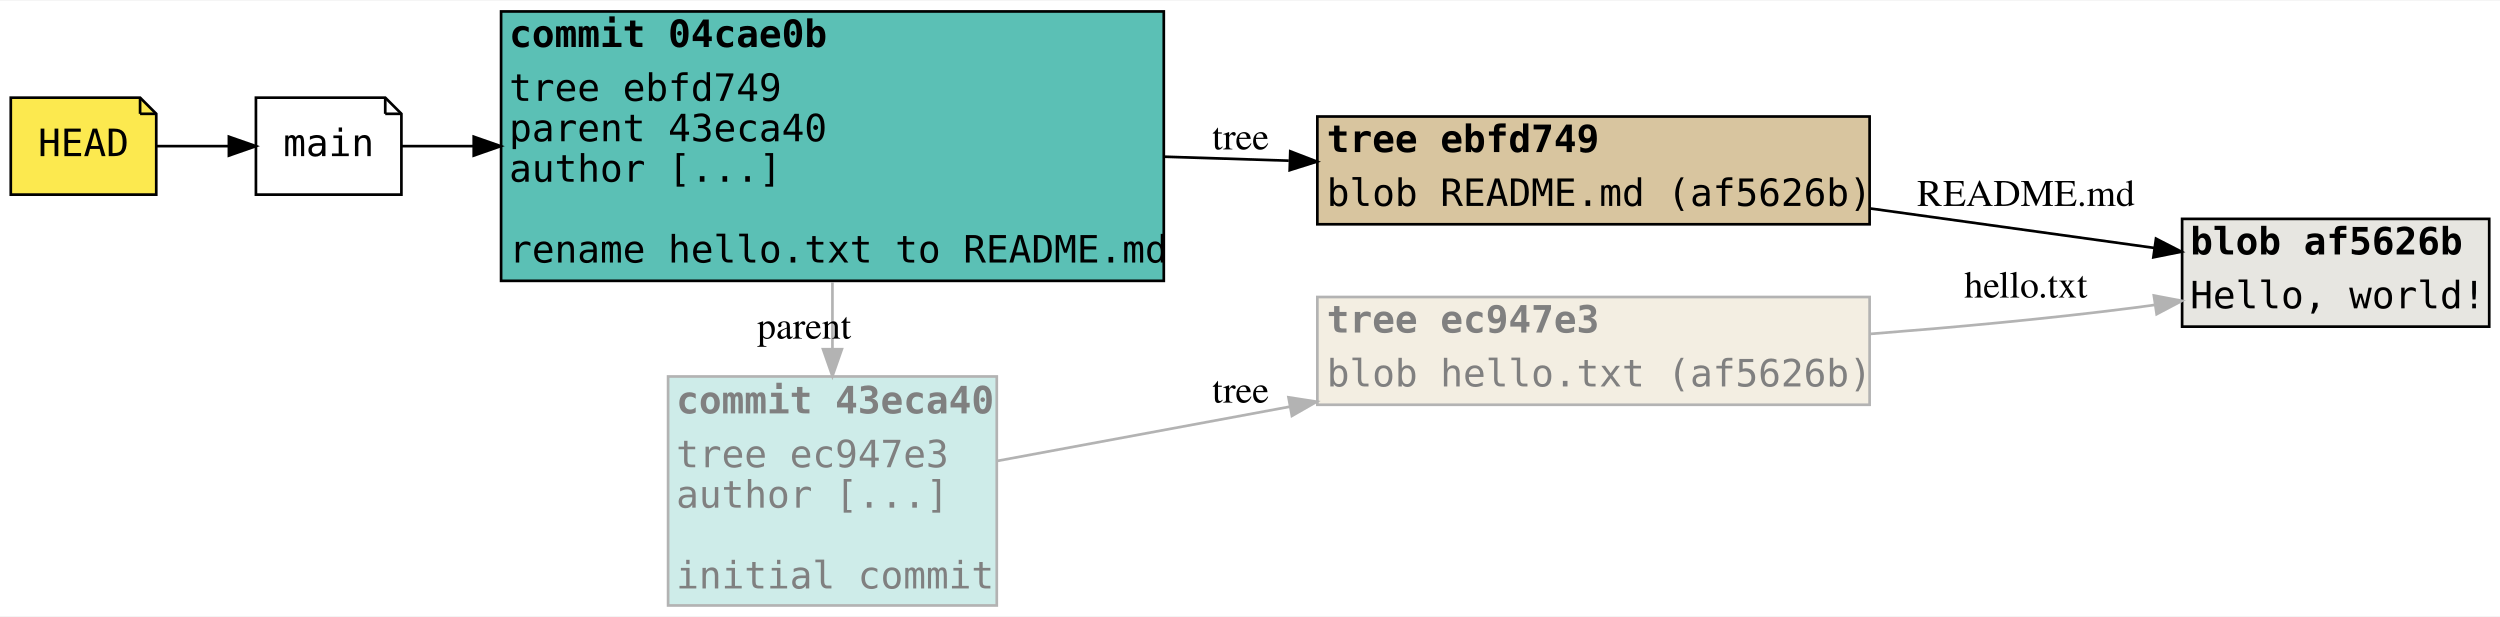
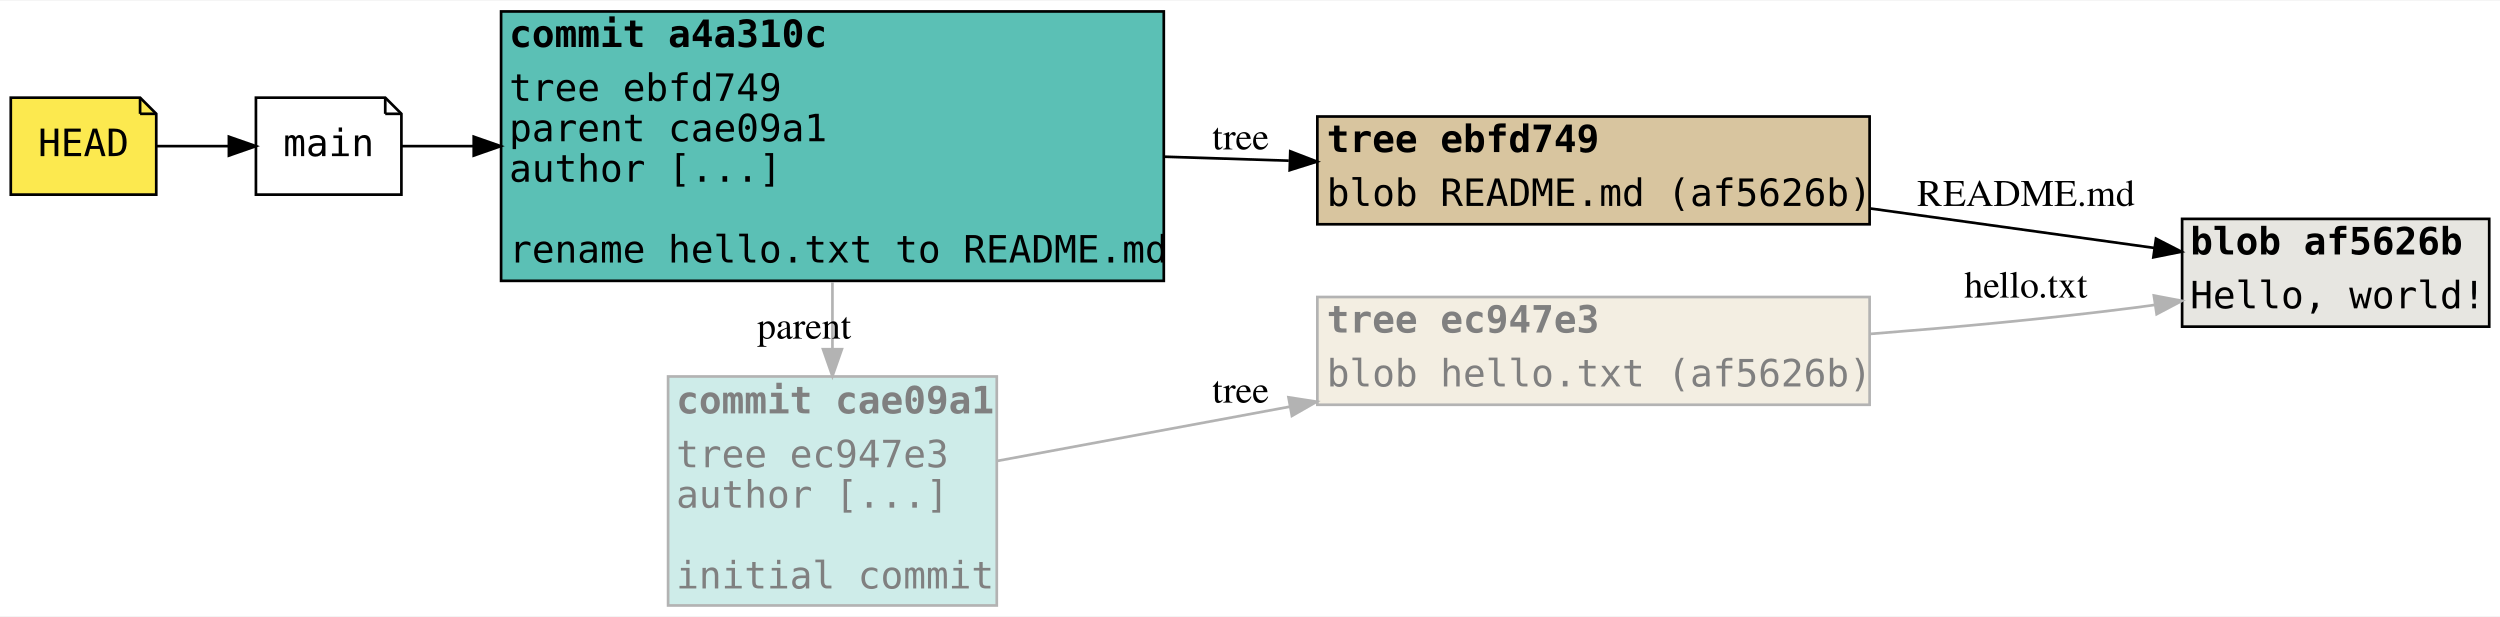
<svg xmlns="http://www.w3.org/2000/svg" width="928pt" height="229pt" viewBox="0.00 0.00 928.00 228.50">
  <g id="graph0" class="graph git-graph" transform="scale(1 1) rotate(0) translate(4 224.5)">
    <polygon fill="white" stroke="transparent" points="-4,4 -4,-224.5 924,-224.5 924,4 -4,4" />
    <g id="node1" class="node commit current">
      <polygon fill="#5bc0b5" stroke="transparent" points="182,-120.5 182,-220.5 428,-220.5 428,-120.5 182,-120.5" />
-       <text text-anchor="start" x="185" y="-207.3" font-family="monospace" font-weight="bold" font-size="14.00" fill="#000000">commit 04cae0b</text>
+       <text text-anchor="start" x="185" y="-207.3" font-family="monospace" font-weight="bold" font-size="14.00" fill="#000000">commit a4a310c</text>
      <text text-anchor="start" x="185" y="-187.3" font-family="monospace" font-size="14.00" fill="#000000">tree ebfd749                 </text>
-       <text text-anchor="start" x="185" y="-172.3" font-family="monospace" font-size="14.00" fill="#000000">parent 43eca40               </text>
+       <text text-anchor="start" x="185" y="-172.3" font-family="monospace" font-size="14.00" fill="#000000">parent cae09a1               </text>
      <text text-anchor="start" x="185" y="-157.3" font-family="monospace" font-size="14.00" fill="#000000">author [...]                 </text>
      <text text-anchor="start" x="185" y="-142.3" font-family="monospace" font-size="14.00" fill="#000000">                             </text>
      <text text-anchor="start" x="185" y="-127.3" font-family="monospace" font-size="14.00" fill="#000000">rename hello.txt to README.md</text>
      <polygon fill="none" stroke="#000000" points="182,-120.5 182,-220.5 428,-220.5 428,-120.5 182,-120.5" />
    </g>
    <g id="node2" class="node tree current">
      <polygon fill="#d8c59f" stroke="transparent" points="485,-141.5 485,-181.5 690,-181.5 690,-141.5 485,-141.5" />
      <text text-anchor="start" x="488.5" y="-168.3" font-family="monospace" font-weight="bold" font-size="14.00" fill="#000000">tree ebfd749</text>
      <text text-anchor="start" x="488.5" y="-148.3" font-family="monospace" font-size="14.00" fill="#000000">blob README.md (af5626b)</text>
      <polygon fill="none" stroke="#000000" points="485,-141.5 485,-181.5 690,-181.5 690,-141.5 485,-141.5" />
    </g>
    <g id="edge1" class="edge current">
      <path fill="none" stroke="#000000" d="M428.22,-166.58C443.57,-166.09 459.22,-165.58 474.4,-165.1" />
      <polygon fill="#000000" stroke="#000000" points="474.95,-168.58 484.84,-164.76 474.73,-161.58 474.95,-168.58" />
      <text text-anchor="middle" x="456.5" y="-169.3" font-family="Times,serif" font-size="14.00">tree</text>
    </g>
    <g id="node3" class="node commit faded">
      <polygon fill="#ceece9" stroke="transparent" points="244,0 244,-85 366,-85 366,0 244,0" />
-       <text text-anchor="start" x="247" y="-71.3" font-family="monospace" font-weight="bold" font-size="14.00" fill="#808080">commit 43eca40</text>
+       <text text-anchor="start" x="247" y="-71.3" font-family="monospace" font-weight="bold" font-size="14.00" fill="#808080">commit cae09a1</text>
      <text text-anchor="start" x="247" y="-51.3" font-family="monospace" font-size="14.00" fill="#808080">tree ec947e3  </text>
      <text text-anchor="start" x="247" y="-36.3" font-family="monospace" font-size="14.00" fill="#808080">author [...]  </text>
      <text text-anchor="start" x="247" y="-21.3" font-family="monospace" font-size="14.00" fill="#808080">              </text>
      <text text-anchor="start" x="247" y="-6.3" font-family="monospace" font-size="14.00" fill="#808080">initial commit</text>
      <polygon fill="none" stroke="#b3b3b3" points="244,0 244,-85 366,-85 366,0 244,0" />
    </g>
    <g id="edge2" class="edge faded">
      <path fill="none" stroke="#b3b3b3" d="M305,-120.07C305,-111.94 305,-103.5 305,-95.32" />
      <polygon fill="#b3b3b3" stroke="#b3b3b3" points="308.5,-95.12 305,-85.12 301.5,-95.12 308.5,-95.12" />
      <text text-anchor="middle" x="294.5" y="-99.05" font-family="Times,serif" font-size="14.00">parent</text>
    </g>
    <g id="node4" class="node blob current">
      <polygon fill="#e7e6e1" stroke="transparent" points="806,-103.5 806,-143.5 920,-143.5 920,-103.5 806,-103.5" />
      <text text-anchor="start" x="809" y="-130.3" font-family="monospace" font-weight="bold" font-size="14.00" fill="#000000">blob af5626b</text>
      <text text-anchor="start" x="809" y="-110.3" font-family="monospace" font-size="14.00" fill="#000000">Hello, world!</text>
      <polygon fill="none" stroke="#000000" points="806,-103.5 806,-143.5 920,-143.5 920,-103.5 806,-103.5" />
    </g>
    <g id="edge3" class="edge current">
      <path fill="none" stroke="#000000" d="M690.34,-147.35C725.56,-142.46 764.09,-137.1 795.71,-132.71" />
      <polygon fill="#000000" stroke="#000000" points="796.3,-136.16 805.72,-131.32 795.33,-129.23 796.3,-136.16" />
      <text text-anchor="middle" x="748" y="-148.3" font-family="Times,serif" font-size="14.00">README.md</text>
    </g>
    <g id="node5" class="node tree faded">
      <polygon fill="#f3eee2" stroke="transparent" points="485,-74.5 485,-114.5 690,-114.5 690,-74.5 485,-74.5" />
      <text text-anchor="start" x="488.5" y="-101.3" font-family="monospace" font-weight="bold" font-size="14.00" fill="#808080">tree ec947e3</text>
      <text text-anchor="start" x="488.5" y="-81.3" font-family="monospace" font-size="14.00" fill="#808080">blob hello.txt (af5626b)</text>
      <polygon fill="none" stroke="#b3b3b3" points="485,-74.5 485,-114.5 690,-114.5 690,-74.5 485,-74.5" />
    </g>
    <g id="edge4" class="edge faded">
      <path fill="none" stroke="#b3b3b3" d="M366.17,-53.66C397.87,-59.53 437.77,-66.93 474.88,-73.81" />
      <polygon fill="#b3b3b3" stroke="#b3b3b3" points="474.29,-77.26 484.76,-75.64 475.56,-70.37 474.29,-77.26" />
      <text text-anchor="middle" x="456.5" y="-75.3" font-family="Times,serif" font-size="14.00">tree</text>
    </g>
    <g id="edge5" class="edge faded">
      <path fill="none" stroke="#b3b3b3" d="M690.18,-100.8C721.61,-103.25 756.29,-106.45 788,-110.5 790.55,-110.83 793.14,-111.18 795.76,-111.55" />
      <polygon fill="#b3b3b3" stroke="#b3b3b3" points="795.51,-115.05 805.92,-113.08 796.55,-108.13 795.51,-115.05" />
      <text text-anchor="middle" x="748" y="-114.3" font-family="Times,serif" font-size="14.00">hello.txt</text>
    </g>
    <g id="node6" class="node ref">
      <polygon fill="white" stroke="black" points="139,-188.5 91,-188.5 91,-152.5 145,-152.5 145,-182.5 139,-188.5" />
      <polyline fill="none" stroke="black" points="139,-188.5 139,-182.5 " />
      <polyline fill="none" stroke="black" points="145,-182.5 139,-182.5 " />
      <text text-anchor="middle" x="118" y="-166.8" font-family="monospace" font-size="14.00">main</text>
    </g>
    <g id="edge6" class="edge ref">
      <path fill="none" stroke="black" d="M145.11,-170.5C152.88,-170.5 161.97,-170.5 171.8,-170.5" />
      <polygon fill="black" stroke="black" points="171.85,-174 181.85,-170.5 171.85,-167 171.85,-174" />
    </g>
    <g id="node7" class="node ref head">
      <polygon fill="#fce94f" stroke="black" points="48,-188.5 0,-188.5 0,-152.5 54,-152.5 54,-182.5 48,-188.5" />
      <polyline fill="none" stroke="black" points="48,-188.5 48,-182.5 " />
      <polyline fill="none" stroke="black" points="54,-182.5 48,-182.5 " />
      <text text-anchor="middle" x="27" y="-166.8" font-family="monospace" font-size="14.00">HEAD</text>
    </g>
    <g id="edge7" class="edge ref">
      <path fill="none" stroke="black" d="M54.22,-170.5C62.55,-170.5 71.91,-170.5 80.82,-170.5" />
      <polygon fill="black" stroke="black" points="80.97,-174 90.97,-170.5 80.97,-167 80.97,-174" />
    </g>
  </g>
</svg>
